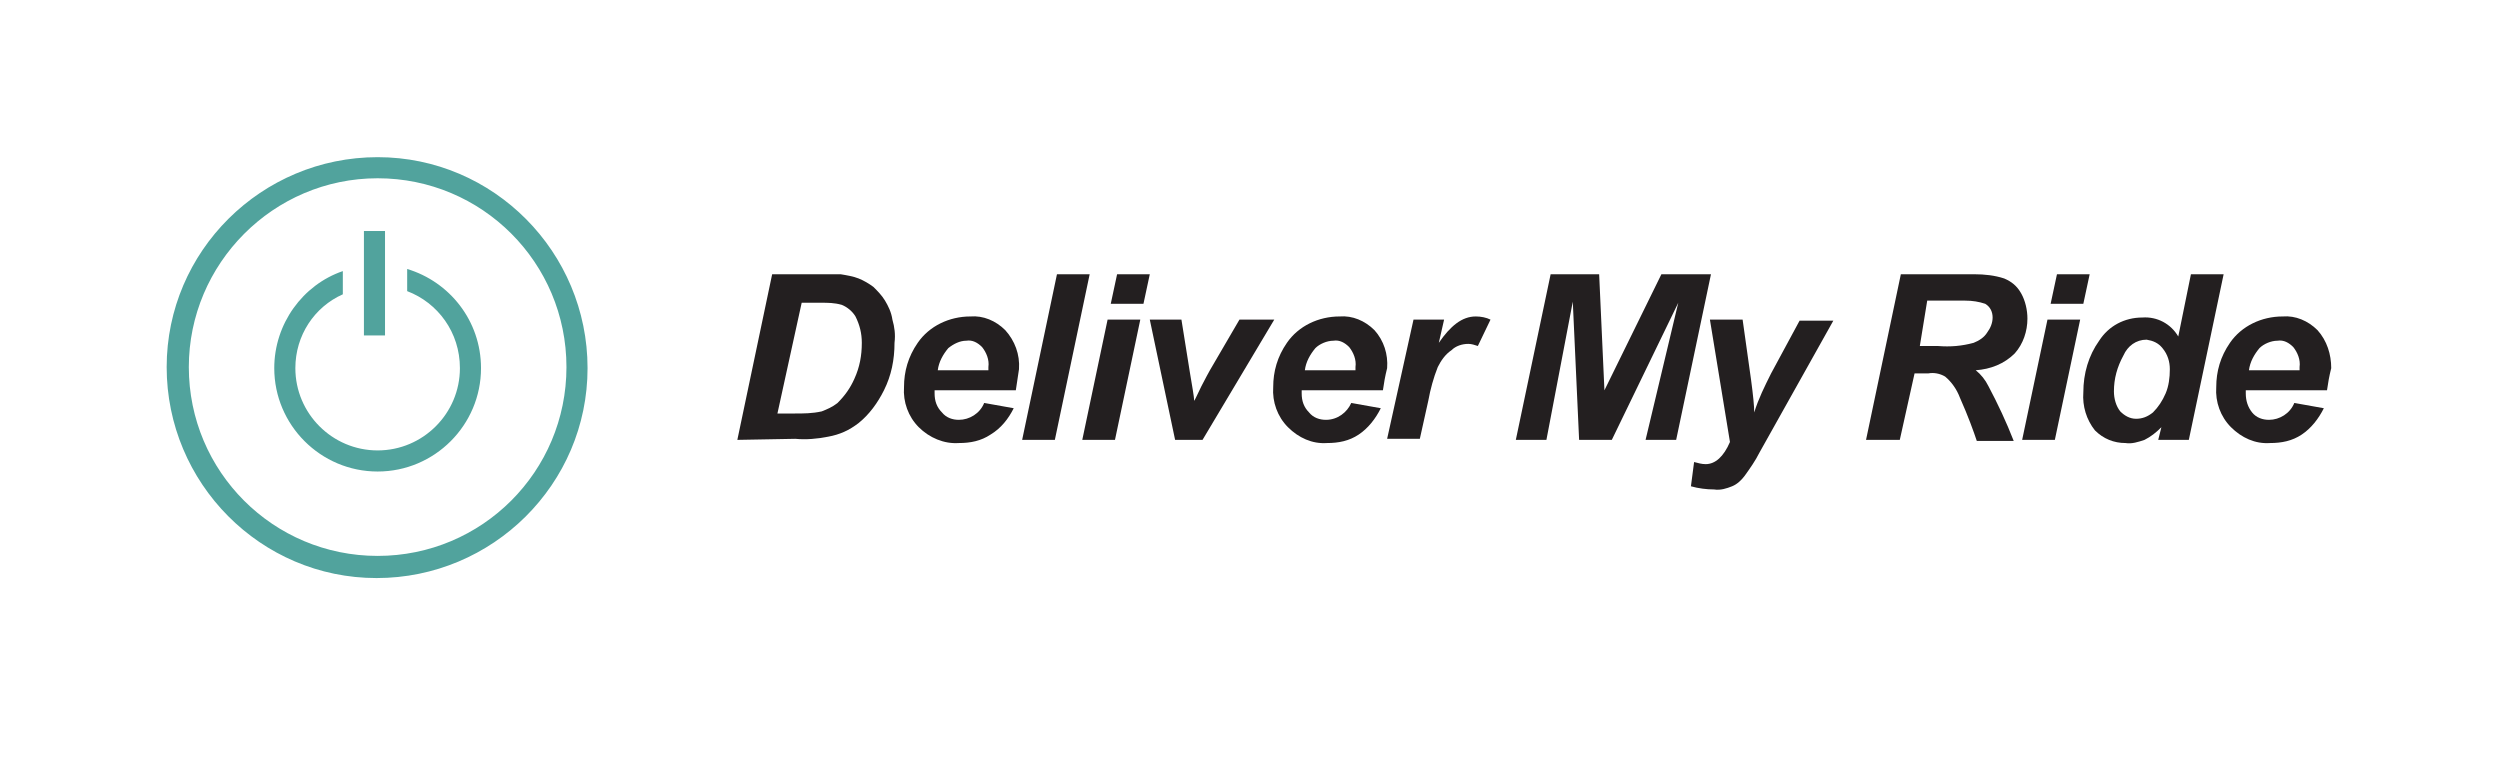
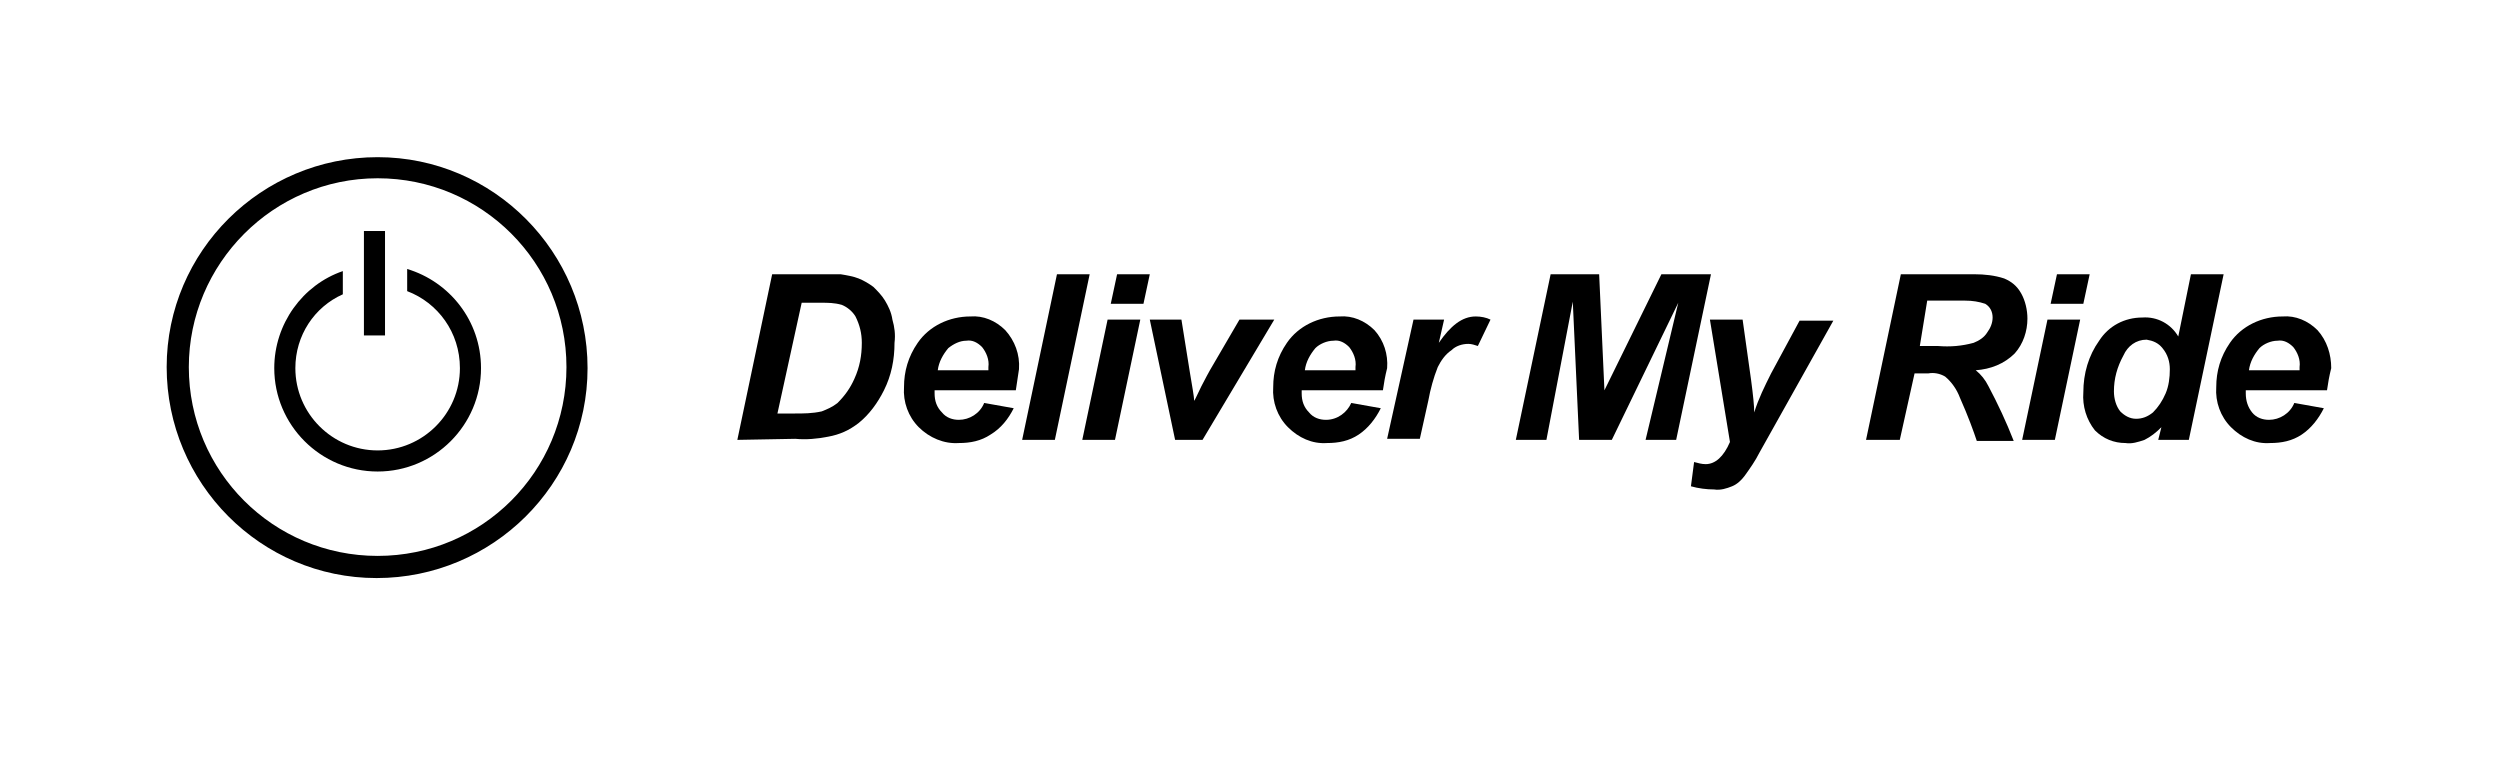
<svg xmlns="http://www.w3.org/2000/svg" version="1.1" id="DMRLogo" x="0px" y="0px" viewBox="0 0 237 72.2" style="enable-background:new 0 0 237 72.2;" xml:space="preserve">
  <style type="text/css">
	.st0{fill:#231F20;}
- 	.st1{fill:#51A39D;}
+ 	.st1{fill:#51A39D;
</style>
  <g>
-     <path class="st0" d="M69.9,41.7L73.2,26h4.2c1.2,0,1.9,0,2.3,0c0.6,0.1,1.2,0.2,1.7,0.4c0.5,0.2,1,0.5,1.4,0.8   c0.4,0.4,0.8,0.8,1.1,1.3c0.3,0.5,0.6,1.1,0.7,1.8c0.2,0.7,0.3,1.4,0.2,2.2c0,1.6-0.3,3.1-1,4.5c-0.6,1.2-1.4,2.3-2.4,3.1   c-0.9,0.7-1.8,1.1-2.9,1.3c-1,0.2-2.1,0.3-3.1,0.2L69.9,41.7z M73.7,39.2h1.6c0.9,0,1.7,0,2.6-0.2c0.5-0.2,1-0.4,1.5-0.8   c0.7-0.7,1.2-1.4,1.6-2.3c0.5-1.1,0.7-2.2,0.7-3.4c0-0.9-0.2-1.7-0.6-2.5c-0.3-0.5-0.8-0.9-1.3-1.1c-0.7-0.2-1.3-0.2-2-0.2h-1.8   L73.7,39.2z" />
-     <path class="st0" d="M96.3,37h-7.7c0,0.1,0,0.2,0,0.3c0,0.7,0.2,1.3,0.7,1.8c0.4,0.5,1,0.7,1.6,0.7c1,0,2-0.6,2.4-1.6l2.8,0.5   c-0.5,1-1.2,1.9-2.2,2.5c-0.9,0.6-1.9,0.8-3,0.8c-1.4,0.1-2.8-0.5-3.8-1.5c-1-1-1.5-2.4-1.4-3.8c0-1.5,0.4-2.9,1.3-4.2   c1.1-1.6,3-2.5,5-2.5c1.2-0.1,2.4,0.4,3.3,1.3c0.9,1,1.4,2.3,1.3,3.7C96.5,35.7,96.4,36.3,96.3,37z M93.7,35.1c0-0.1,0-0.2,0-0.3   c0.1-0.7-0.2-1.4-0.6-1.9c-0.4-0.4-0.9-0.7-1.5-0.6c-0.6,0-1.2,0.3-1.7,0.7c-0.5,0.6-0.9,1.3-1,2.1L93.7,35.1z" />
-     <path class="st0" d="M96.9,41.7l3.3-15.7h3.1L100,41.7H96.9z" />
-     <path class="st0" d="M105,30.3h3.1l-2.4,11.4h-3.1L105,30.3z M105.9,26h3.1l-0.6,2.8h-3.1L105.9,26z" />
-     <path class="st0" d="M114,41.7h-2.6L109,30.3h3l0.8,5c0.2,1.3,0.4,2.2,0.4,2.7c0.1-0.1,0.3-0.6,0.7-1.4s0.7-1.3,0.8-1.5l2.8-4.8   h3.3L114,41.7z" />
-     <path class="st0" d="M131.1,37h-7.7c0,0.1,0,0.2,0,0.3c0,0.7,0.2,1.3,0.7,1.8c0.4,0.5,1,0.7,1.6,0.7c1.1,0,2-0.7,2.4-1.6l2.8,0.5   c-0.5,1-1.2,1.9-2.1,2.5c-0.9,0.6-1.9,0.8-3,0.8c-1.4,0.1-2.7-0.5-3.7-1.5c-1-1-1.5-2.4-1.4-3.8c0-1.5,0.4-2.9,1.3-4.2   c1.1-1.6,3-2.5,5-2.5c1.2-0.1,2.4,0.4,3.3,1.3c0.9,1,1.3,2.3,1.2,3.6C131.3,35.7,131.2,36.3,131.1,37z M128.5,35.1   c0-0.1,0-0.2,0-0.3c0.1-0.7-0.2-1.4-0.6-1.9c-0.4-0.4-0.9-0.7-1.5-0.6c-0.6,0-1.3,0.3-1.7,0.7c-0.5,0.6-0.9,1.3-1,2.1L128.5,35.1z" />
-     <path class="st0" d="M134,30.3h2.9l-0.5,2.2c1.1-1.6,2.2-2.5,3.5-2.5c0.5,0,1,0.1,1.4,0.3l-1.2,2.5c-0.3-0.1-0.6-0.2-0.9-0.2   c-0.6,0-1.2,0.2-1.6,0.6c-0.6,0.4-1,1-1.3,1.6c-0.4,1-0.7,2.1-0.9,3.2l-0.8,3.6h-3.1L134,30.3z" />
-     <path class="st0" d="M152.8,41.7h-3.1l-0.6-13.1l-2.5,13.1h-2.9l3.3-15.7h4.6l0.5,11l5.4-11h4.7l-3.3,15.7h-2.9l3.1-13L152.8,41.7z   " />
-     <path class="st0" d="M162.1,30.3h3.1l0.8,5.7c0.2,1.5,0.3,2.5,0.3,3.1c0.4-1.3,1-2.5,1.6-3.7l2.7-5h3.2l-7,12.5   c-0.4,0.8-0.9,1.5-1.4,2.2c-0.3,0.4-0.7,0.8-1.2,1c-0.5,0.2-1.1,0.4-1.7,0.3c-0.7,0-1.5-0.1-2.2-0.3l0.3-2.3   c0.4,0.1,0.7,0.2,1.1,0.2c0.9,0,1.7-0.7,2.3-2.1L162.1,30.3z" />
-     <path class="st0" d="M180.1,41.7h-3.2l3.3-15.7h7c0.9,0,1.9,0.1,2.8,0.4c0.7,0.3,1.2,0.7,1.6,1.4c0.4,0.7,0.6,1.6,0.6,2.4   c0,1.2-0.4,2.4-1.2,3.3c-1,1-2.3,1.5-3.7,1.6c0.5,0.4,0.9,0.9,1.2,1.5c0.9,1.7,1.7,3.4,2.4,5.2h-3.5c-0.3-0.9-0.8-2.3-1.6-4.1   c-0.3-0.8-0.8-1.5-1.4-2c-0.5-0.3-1.1-0.4-1.6-0.3h-1.3L180.1,41.7z M182,32.8h1.7c1.2,0.1,2.3,0,3.4-0.3c0.5-0.2,1-0.5,1.3-1   c0.3-0.4,0.5-0.9,0.5-1.4c0-0.5-0.2-1-0.7-1.3c-0.6-0.2-1.2-0.3-1.9-0.3h-3.6L182,32.8z" />
-     <path class="st0" d="M194.1,30.3h3.1l-2.4,11.4h-3.1L194.1,30.3z M195,26h3.1l-0.6,2.8h-3.1L195,26z" />
-     <path class="st0" d="M207.5,41.7h-2.9l0.3-1.2c-0.5,0.5-1,0.9-1.6,1.2c-0.6,0.2-1.2,0.4-1.8,0.3c-1.1,0-2.1-0.4-2.9-1.2   c-0.8-1-1.2-2.3-1.1-3.6c0-1.8,0.5-3.5,1.5-4.9c0.9-1.4,2.4-2.2,4.1-2.2c1.4-0.1,2.7,0.6,3.4,1.8l1.2-5.9h3.1L207.5,41.7z    M200.4,37.1c0,0.7,0.2,1.4,0.6,1.9c0.4,0.4,0.9,0.7,1.5,0.7c0.6,0,1.1-0.2,1.6-0.6c0.5-0.5,0.9-1.1,1.2-1.8   c0.3-0.7,0.4-1.5,0.4-2.3c0-0.7-0.2-1.4-0.7-2c-0.4-0.5-0.9-0.7-1.5-0.8c-1,0-1.8,0.6-2.2,1.5C200.7,34.8,200.4,35.9,200.4,37.1z" />
-     <path class="st0" d="M220.6,37h-7.7c0,0.1,0,0.2,0,0.3c0,0.7,0.2,1.3,0.6,1.8c0.4,0.5,1,0.7,1.6,0.7c1,0,2-0.6,2.4-1.6l2.8,0.5   c-0.5,1-1.2,1.9-2.1,2.5c-0.9,0.6-1.9,0.8-3,0.8c-1.4,0.1-2.7-0.5-3.7-1.5c-1-1-1.5-2.4-1.4-3.8c0-1.5,0.4-2.9,1.3-4.2   c1.1-1.6,3-2.5,5-2.5c1.2-0.1,2.4,0.4,3.3,1.3c0.9,1,1.3,2.3,1.3,3.6C220.8,35.7,220.7,36.3,220.6,37z M218,35.1c0-0.1,0-0.2,0-0.3   c0.1-0.7-0.2-1.4-0.6-1.9c-0.4-0.4-0.9-0.7-1.5-0.6c-0.6,0-1.3,0.3-1.7,0.7c-0.5,0.6-0.9,1.3-1,2.1L218,35.1z" />
+     <path class="st2" d="M69.9,41.7L73.2,26h4.2c1.2,0,1.9,0,2.3,0c0.6,0.1,1.2,0.2,1.7,0.4c0.5,0.2,1,0.5,1.4,0.8   c0.4,0.4,0.8,0.8,1.1,1.3c0.3,0.5,0.6,1.1,0.7,1.8c0.2,0.7,0.3,1.4,0.2,2.2c0,1.6-0.3,3.1-1,4.5c-0.6,1.2-1.4,2.3-2.4,3.1   c-0.9,0.7-1.8,1.1-2.9,1.3c-1,0.2-2.1,0.3-3.1,0.2L69.9,41.7z M73.7,39.2h1.6c0.9,0,1.7,0,2.6-0.2c0.5-0.2,1-0.4,1.5-0.8   c0.7-0.7,1.2-1.4,1.6-2.3c0.5-1.1,0.7-2.2,0.7-3.4c0-0.9-0.2-1.7-0.6-2.5c-0.3-0.5-0.8-0.9-1.3-1.1c-0.7-0.2-1.3-0.2-2-0.2h-1.8   L73.7,39.2z" />
+     <path class="st2" d="M96.3,37h-7.7c0,0.1,0,0.2,0,0.3c0,0.7,0.2,1.3,0.7,1.8c0.4,0.5,1,0.7,1.6,0.7c1,0,2-0.6,2.4-1.6l2.8,0.5   c-0.5,1-1.2,1.9-2.2,2.5c-0.9,0.6-1.9,0.8-3,0.8c-1.4,0.1-2.8-0.5-3.8-1.5c-1-1-1.5-2.4-1.4-3.8c0-1.5,0.4-2.9,1.3-4.2   c1.1-1.6,3-2.5,5-2.5c1.2-0.1,2.4,0.4,3.3,1.3c0.9,1,1.4,2.3,1.3,3.7C96.5,35.7,96.4,36.3,96.3,37z M93.7,35.1c0-0.1,0-0.2,0-0.3   c0.1-0.7-0.2-1.4-0.6-1.9c-0.4-0.4-0.9-0.7-1.5-0.6c-0.6,0-1.2,0.3-1.7,0.7c-0.5,0.6-0.9,1.3-1,2.1L93.7,35.1z" />
+     <path class="st2" d="M96.9,41.7l3.3-15.7h3.1L100,41.7H96.9z" />
+     <path class="st2" d="M105,30.3h3.1l-2.4,11.4h-3.1L105,30.3z M105.9,26h3.1l-0.6,2.8h-3.1L105.9,26z" />
+     <path class="st2" d="M114,41.7h-2.6L109,30.3h3l0.8,5c0.2,1.3,0.4,2.2,0.4,2.7c0.1-0.1,0.3-0.6,0.7-1.4s0.7-1.3,0.8-1.5l2.8-4.8   h3.3L114,41.7z" />
+     <path class="st2" d="M131.1,37h-7.7c0,0.1,0,0.2,0,0.3c0,0.7,0.2,1.3,0.7,1.8c0.4,0.5,1,0.7,1.6,0.7c1.1,0,2-0.7,2.4-1.6l2.8,0.5   c-0.5,1-1.2,1.9-2.1,2.5c-0.9,0.6-1.9,0.8-3,0.8c-1.4,0.1-2.7-0.5-3.7-1.5c-1-1-1.5-2.4-1.4-3.8c0-1.5,0.4-2.9,1.3-4.2   c1.1-1.6,3-2.5,5-2.5c1.2-0.1,2.4,0.4,3.3,1.3c0.9,1,1.3,2.3,1.2,3.6C131.3,35.7,131.2,36.3,131.1,37z M128.5,35.1   c0-0.1,0-0.2,0-0.3c0.1-0.7-0.2-1.4-0.6-1.9c-0.4-0.4-0.9-0.7-1.5-0.6c-0.6,0-1.3,0.3-1.7,0.7c-0.5,0.6-0.9,1.3-1,2.1L128.5,35.1z" />
+     <path class="st2" d="M134,30.3h2.9l-0.5,2.2c1.1-1.6,2.2-2.5,3.5-2.5c0.5,0,1,0.1,1.4,0.3l-1.2,2.5c-0.3-0.1-0.6-0.2-0.9-0.2   c-0.6,0-1.2,0.2-1.6,0.6c-0.6,0.4-1,1-1.3,1.6c-0.4,1-0.7,2.1-0.9,3.2l-0.8,3.6h-3.1L134,30.3z" />
+     <path class="st2" d="M152.8,41.7h-3.1l-0.6-13.1l-2.5,13.1h-2.9l3.3-15.7h4.6l0.5,11l5.4-11h4.7l-3.3,15.7h-2.9l3.1-13L152.8,41.7z   " />
+     <path class="st2" d="M162.1,30.3h3.1l0.8,5.7c0.2,1.5,0.3,2.5,0.3,3.1c0.4-1.3,1-2.5,1.6-3.7l2.7-5h3.2l-7,12.5   c-0.4,0.8-0.9,1.5-1.4,2.2c-0.3,0.4-0.7,0.8-1.2,1c-0.5,0.2-1.1,0.4-1.7,0.3c-0.7,0-1.5-0.1-2.2-0.3l0.3-2.3   c0.4,0.1,0.7,0.2,1.1,0.2c0.9,0,1.7-0.7,2.3-2.1L162.1,30.3z" />
+     <path class="st2" d="M180.1,41.7h-3.2l3.3-15.7h7c0.9,0,1.9,0.1,2.8,0.4c0.7,0.3,1.2,0.7,1.6,1.4c0.4,0.7,0.6,1.6,0.6,2.4   c0,1.2-0.4,2.4-1.2,3.3c-1,1-2.3,1.5-3.7,1.6c0.5,0.4,0.9,0.9,1.2,1.5c0.9,1.7,1.7,3.4,2.4,5.2h-3.5c-0.3-0.9-0.8-2.3-1.6-4.1   c-0.3-0.8-0.8-1.5-1.4-2c-0.5-0.3-1.1-0.4-1.6-0.3h-1.3L180.1,41.7z M182,32.8h1.7c1.2,0.1,2.3,0,3.4-0.3c0.5-0.2,1-0.5,1.3-1   c0.3-0.4,0.5-0.9,0.5-1.4c0-0.5-0.2-1-0.7-1.3c-0.6-0.2-1.2-0.3-1.9-0.3h-3.6L182,32.8z" />
+     <path class="st2" d="M194.1,30.3h3.1l-2.4,11.4h-3.1L194.1,30.3z M195,26h3.1l-0.6,2.8h-3.1L195,26z" />
+     <path class="st2" d="M207.5,41.7h-2.9l0.3-1.2c-0.5,0.5-1,0.9-1.6,1.2c-0.6,0.2-1.2,0.4-1.8,0.3c-1.1,0-2.1-0.4-2.9-1.2   c-0.8-1-1.2-2.3-1.1-3.6c0-1.8,0.5-3.5,1.5-4.9c0.9-1.4,2.4-2.2,4.1-2.2c1.4-0.1,2.7,0.6,3.4,1.8l1.2-5.9h3.1L207.5,41.7z    M200.4,37.1c0,0.7,0.2,1.4,0.6,1.9c0.4,0.4,0.9,0.7,1.5,0.7c0.6,0,1.1-0.2,1.6-0.6c0.5-0.5,0.9-1.1,1.2-1.8   c0.3-0.7,0.4-1.5,0.4-2.3c0-0.7-0.2-1.4-0.7-2c-0.4-0.5-0.9-0.7-1.5-0.8c-1,0-1.8,0.6-2.2,1.5C200.7,34.8,200.4,35.9,200.4,37.1z" />
+     <path class="st2" d="M220.6,37h-7.7c0,0.1,0,0.2,0,0.3c0,0.7,0.2,1.3,0.6,1.8c0.4,0.5,1,0.7,1.6,0.7c1,0,2-0.6,2.4-1.6l2.8,0.5   c-0.5,1-1.2,1.9-2.1,2.5c-0.9,0.6-1.9,0.8-3,0.8c-1.4,0.1-2.7-0.5-3.7-1.5c-1-1-1.5-2.4-1.4-3.8c0-1.5,0.4-2.9,1.3-4.2   c1.1-1.6,3-2.5,5-2.5c1.2-0.1,2.4,0.4,3.3,1.3c0.9,1,1.3,2.3,1.3,3.6C220.8,35.7,220.7,36.3,220.6,37z M218,35.1c0-0.1,0-0.2,0-0.3   c0.1-0.7-0.2-1.4-0.6-1.9c-0.4-0.4-0.9-0.7-1.5-0.6c-0.6,0-1.3,0.3-1.7,0.7c-0.5,0.6-0.9,1.3-1,2.1L218,35.1z" />
  </g>
-   <path class="st1" d="M35.8,16.9c9.9,0,17.9,8,17.9,17.9s-8,17.9-17.9,17.9s-17.9-8-17.9-17.9v0C17.9,25,25.9,16.9,35.8,16.9   M35.8,14.9c-11,0-20,8.9-20,19.9s8.9,20,19.9,20c11,0,20-8.9,20-19.9c0,0,0,0,0,0C55.7,23.9,46.8,14.9,35.8,14.9z" />
+   <path class="st3" d="M35.8,16.9c9.9,0,17.9,8,17.9,17.9s-8,17.9-17.9,17.9s-17.9-8-17.9-17.9v0C17.9,25,25.9,16.9,35.8,16.9   M35.8,14.9c-11,0-20,8.9-20,19.9s8.9,20,19.9,20c11,0,20-8.9,20-19.9c0,0,0,0,0,0C55.7,23.9,46.8,14.9,35.8,14.9z" />
  <g>
-     <path class="st1" d="M38.6,25.5v2.1c2.9,1.1,5,3.9,5,7.3c0,4.3-3.5,7.8-7.8,7.8S28,39.2,28,34.9v0c0-3.1,1.8-5.8,4.5-7v-2.2   c-3.8,1.3-6.5,5-6.5,9.2c0,5.4,4.4,9.8,9.8,9.8s9.8-4.4,9.8-9.8C45.6,30.4,42.6,26.7,38.6,25.5z" />
+     <path class="st3" d="M38.6,25.5v2.1c2.9,1.1,5,3.9,5,7.3c0,4.3-3.5,7.8-7.8,7.8S28,39.2,28,34.9v0c0-3.1,1.8-5.8,4.5-7v-2.2   c-3.8,1.3-6.5,5-6.5,9.2c0,5.4,4.4,9.8,9.8,9.8s9.8-4.4,9.8-9.8C45.6,30.4,42.6,26.7,38.6,25.5z" />
  </g>
-   <polyline class="st1" points="36.5,21.9 36.5,31.8 34.5,31.8 34.5,21.9 36.5,21.9 " />
+   <polyline class="st3" points="36.5,21.9 36.5,31.8 34.5,31.8 34.5,21.9 36.5,21.9 " />
</svg>
